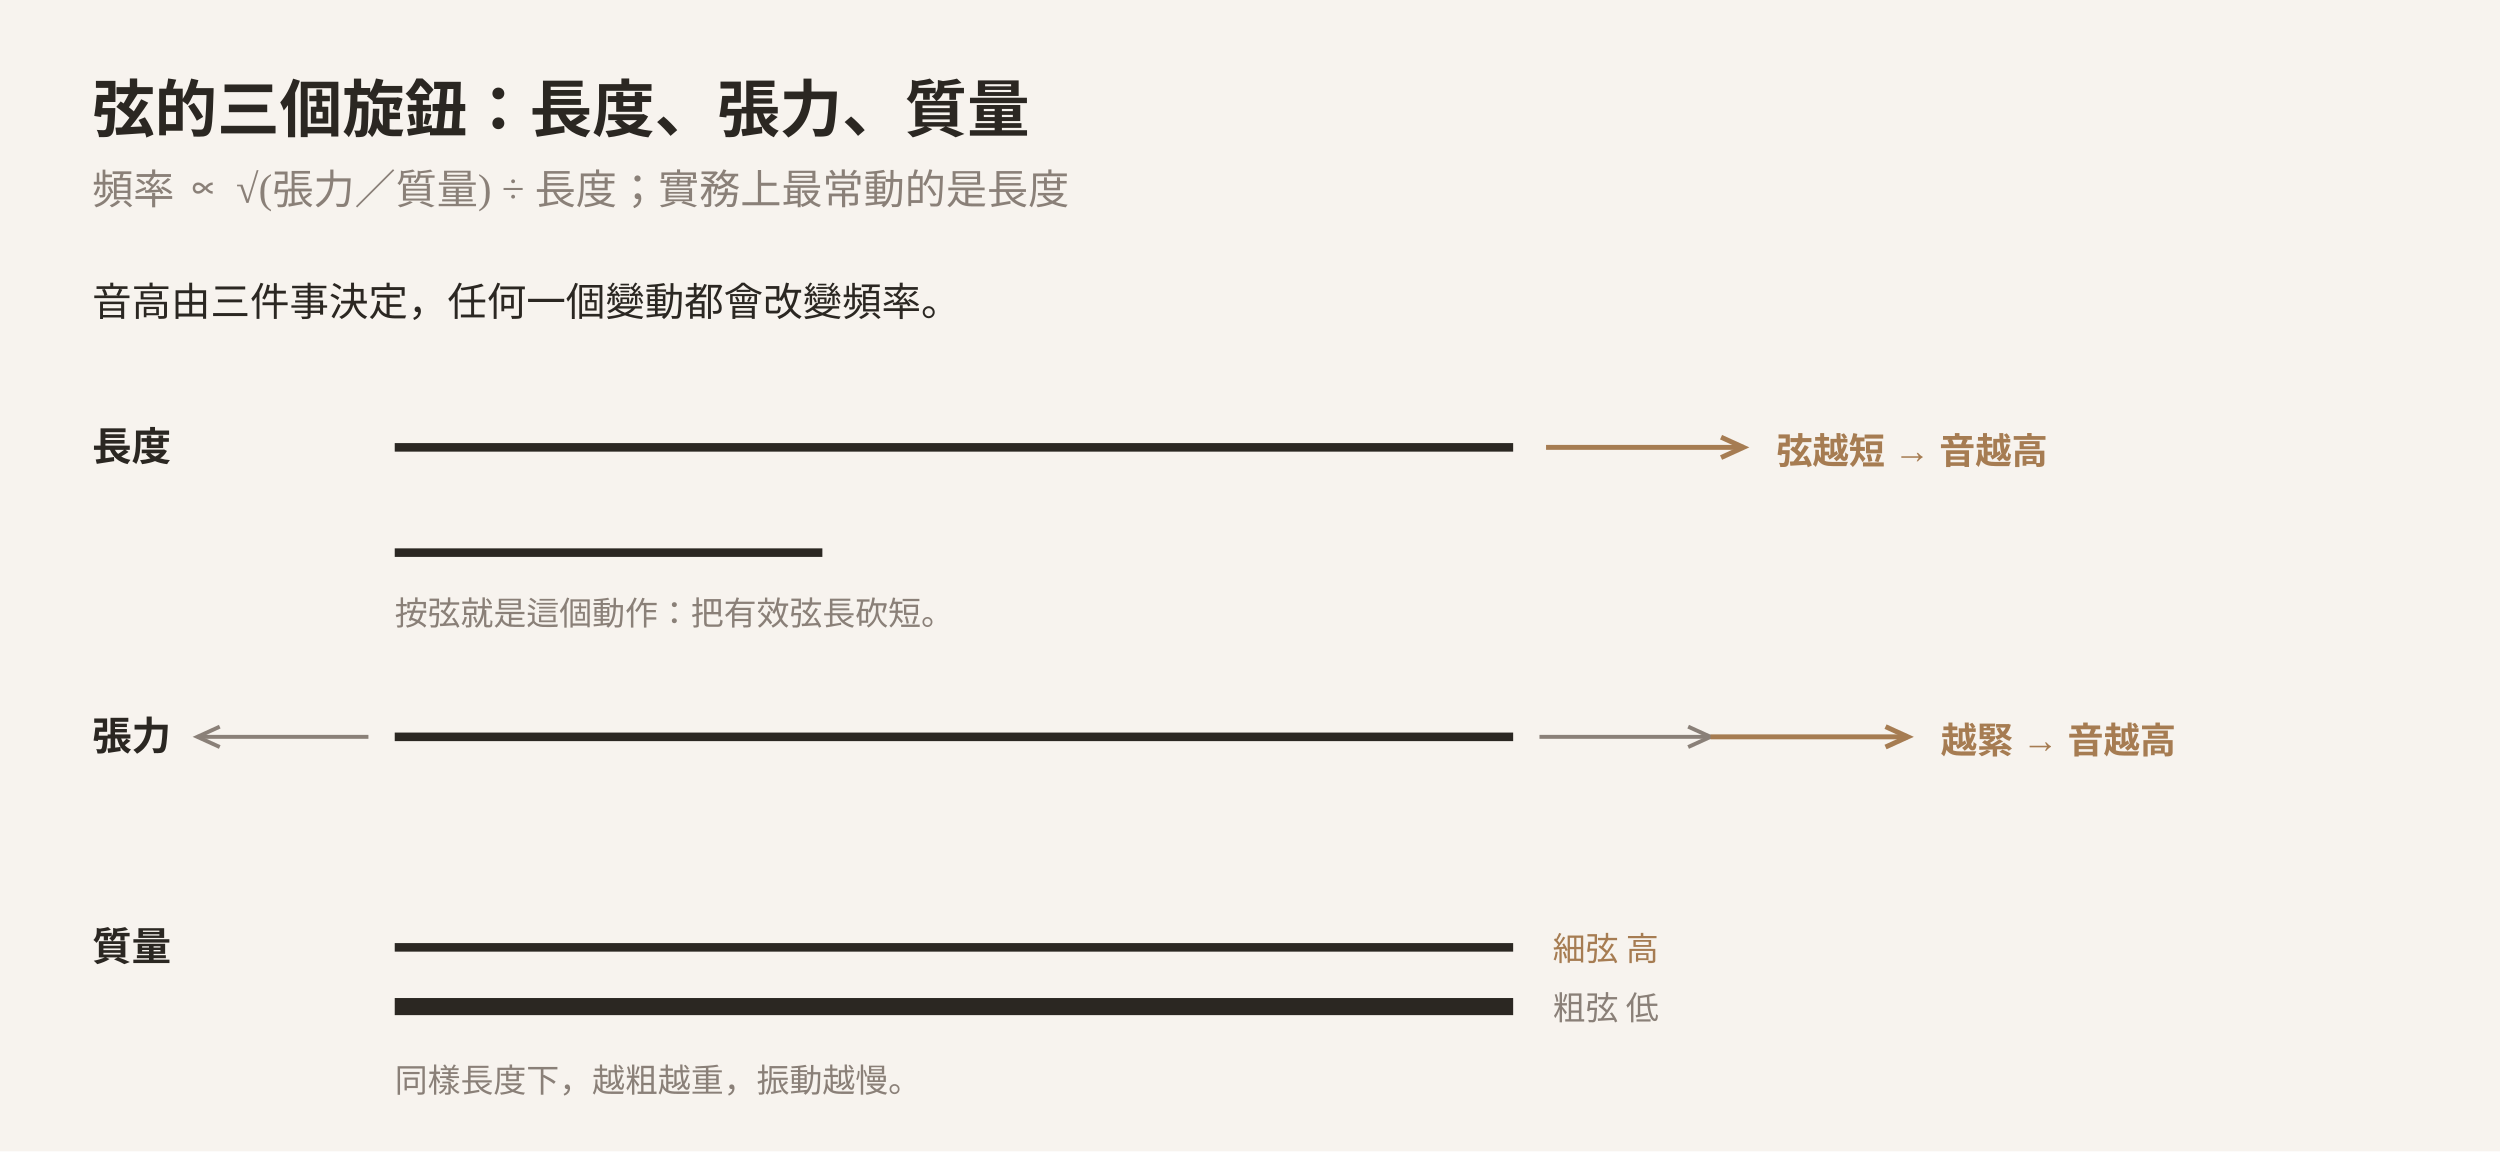
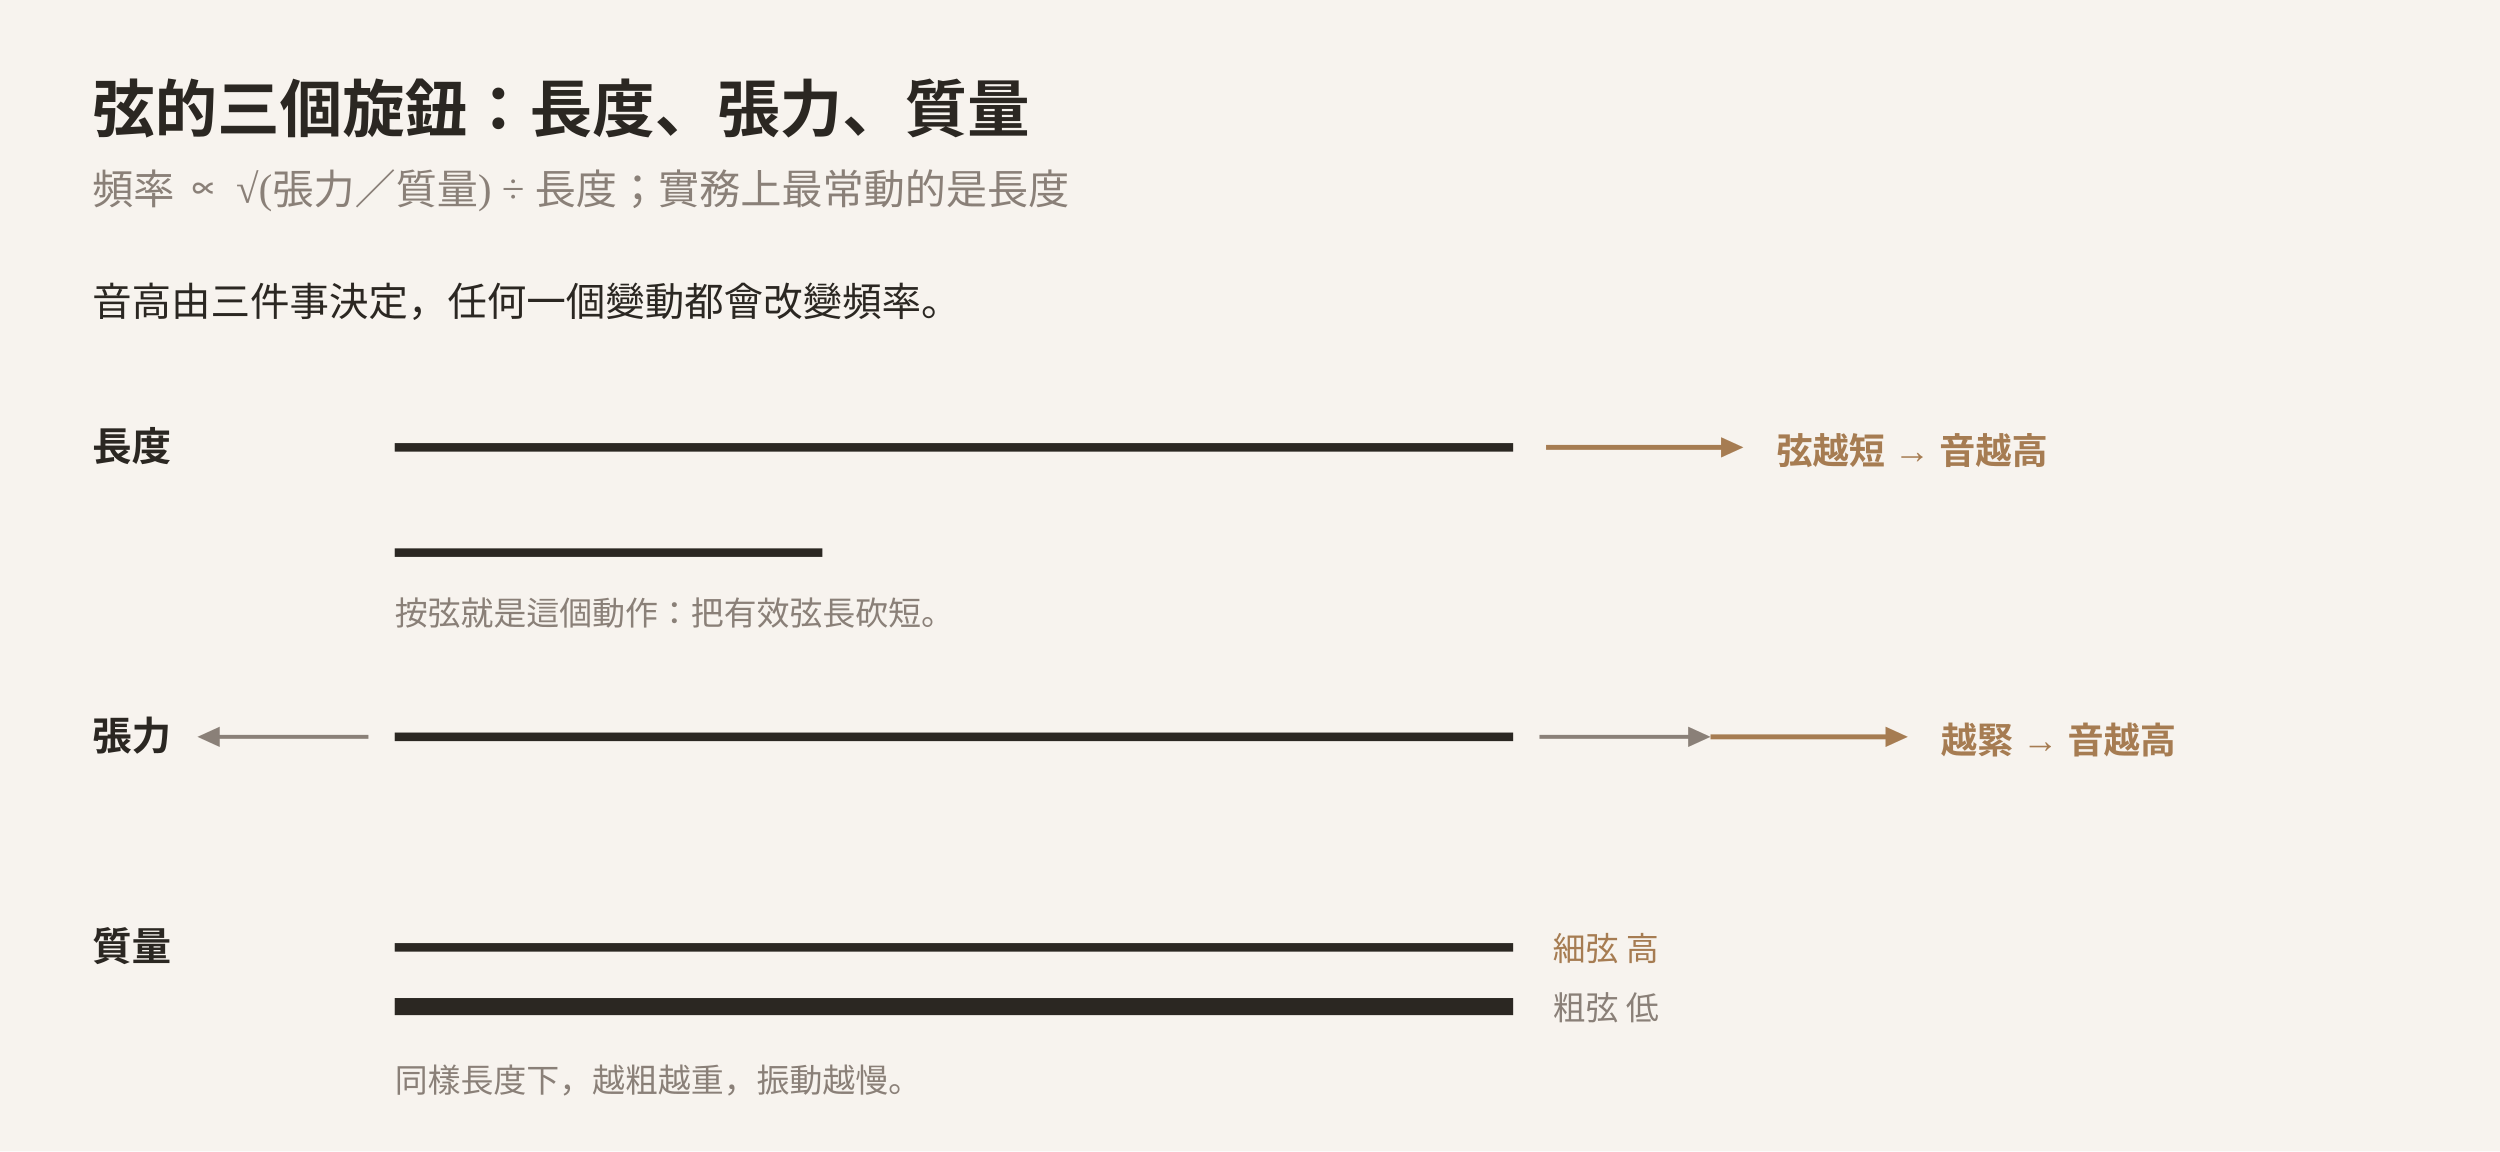
<svg xmlns="http://www.w3.org/2000/svg" viewBox="0 0 760 350" width="100%" role="img" aria-label="弦的三個旋鈕：長度、張力、質量">
  <rect width="760" height="350" fill="#f7f3ee" />
  <text x="28.0" y="40.0" font-size="19" text-anchor="start" fill="#2b2722" font-weight="700">弦的三個旋鈕：長度、張力、質量</text>
  <text x="28.0" y="62.0" font-size="12.5" text-anchor="start" fill="#8a8078" font-weight="400">頻率 ∝ √(張力／質量) ÷ 長度；實務上最常動的是長度</text>
  <text x="28.0" y="96.0" font-size="12" text-anchor="start" fill="#2b2722" font-weight="400">音高由三件事決定，任何一個變動都會改變頻率。</text>
  <text x="28.0" y="140.0" font-size="12" text-anchor="start" fill="#2b2722" font-weight="700">長度</text>
  <line x1="120.0" y1="136.0" x2="460.0" y2="136.0" stroke="#2b2722" stroke-width="2.6" />
  <line x1="120.0" y1="168.0" x2="250.0" y2="168.0" stroke="#2b2722" stroke-width="2.6" />
-   <line x1="470.0" y1="136.0" x2="530.0" y2="136.0" stroke="#A67C52" stroke-width="1.5" />
-   <path d="M523.2 139.1 L530.0 136.0 L523.2 132.9" fill="none" stroke="#A67C52" stroke-width="1.5" />
+   <line x1="470.0" y1="136.0" x2="524.0" y2="136.0" stroke="#A67C52" stroke-width="1.5" />
+   <polygon points="530.0,136.0 523.2,139.1 523.2,132.9" fill="#A67C52" />
  <text x="540.0" y="141.0" font-size="11" text-anchor="start" fill="#A67C52" font-weight="700">弦越短 → 音越高</text>
  <text x="120.0" y="190.0" font-size="10" text-anchor="start" fill="#8a8078" font-weight="400">按弦就是這個動作：把有效弦長砍短。</text>
  <text x="28.0" y="228.0" font-size="12" text-anchor="start" fill="#2b2722" font-weight="700">張力</text>
  <line x1="120.0" y1="224.0" x2="460.0" y2="224.0" stroke="#2b2722" stroke-width="2.6" />
-   <line x1="112.0" y1="224.0" x2="60.0" y2="224.0" stroke="#8a8078" stroke-width="1.2" />
-   <path d="M66.8 220.9 L60.0 224.0 L66.8 227.1" fill="none" stroke="#8a8078" stroke-width="1.2" />
-   <line x1="468.0" y1="224.0" x2="520.0" y2="224.0" stroke="#8a8078" stroke-width="1.2" />
-   <path d="M513.2 227.1 L520.0 224.0 L513.2 220.9" fill="none" stroke="#8a8078" stroke-width="1.2" />
-   <line x1="520.0" y1="224.0" x2="580.0" y2="224.0" stroke="#A67C52" stroke-width="1.5" />
-   <path d="M573.2 227.1 L580.0 224.0 L573.2 220.9" fill="none" stroke="#A67C52" stroke-width="1.5" />
+   <line x1="112.0" y1="224.0" x2="66.0" y2="224.0" stroke="#8a8078" stroke-width="1.2" />
+   <polygon points="60.0,224.0 66.8,220.9 66.8,227.1" fill="#8a8078" />
+   <line x1="468.0" y1="224.0" x2="514.0" y2="224.0" stroke="#8a8078" stroke-width="1.2" />
+   <polygon points="520.0,224.0 513.2,227.1 513.2,220.9" fill="#8a8078" />
+   <line x1="520.0" y1="224.0" x2="574.0" y2="224.0" stroke="#A67C52" stroke-width="1.5" />
+   <polygon points="580.0,224.0 573.2,227.1 573.2,220.9" fill="#A67C52" />
  <text x="590.0" y="229.0" font-size="11" text-anchor="start" fill="#A67C52" font-weight="700">越緊 → 音越高</text>
  <text x="28.0" y="292.0" font-size="12" text-anchor="start" fill="#2b2722" font-weight="700">質量</text>
  <line x1="120.0" y1="288.0" x2="460.0" y2="288.0" stroke="#2b2722" stroke-width="2.6" />
  <line x1="120.0" y1="306.0" x2="460.0" y2="306.0" stroke="#2b2722" stroke-width="5.2" />
  <text x="472.0" y="292.0" font-size="10" text-anchor="start" fill="#A67C52" font-weight="400">細弦 高</text>
  <text x="472.0" y="310.0" font-size="10" text-anchor="start" fill="#8a8078" font-weight="400">粗弦 低</text>
  <text x="120.0" y="332.0" font-size="10" text-anchor="start" fill="#8a8078" font-weight="400">同樣長度下，越粗越重，振動越慢。</text>
</svg>
